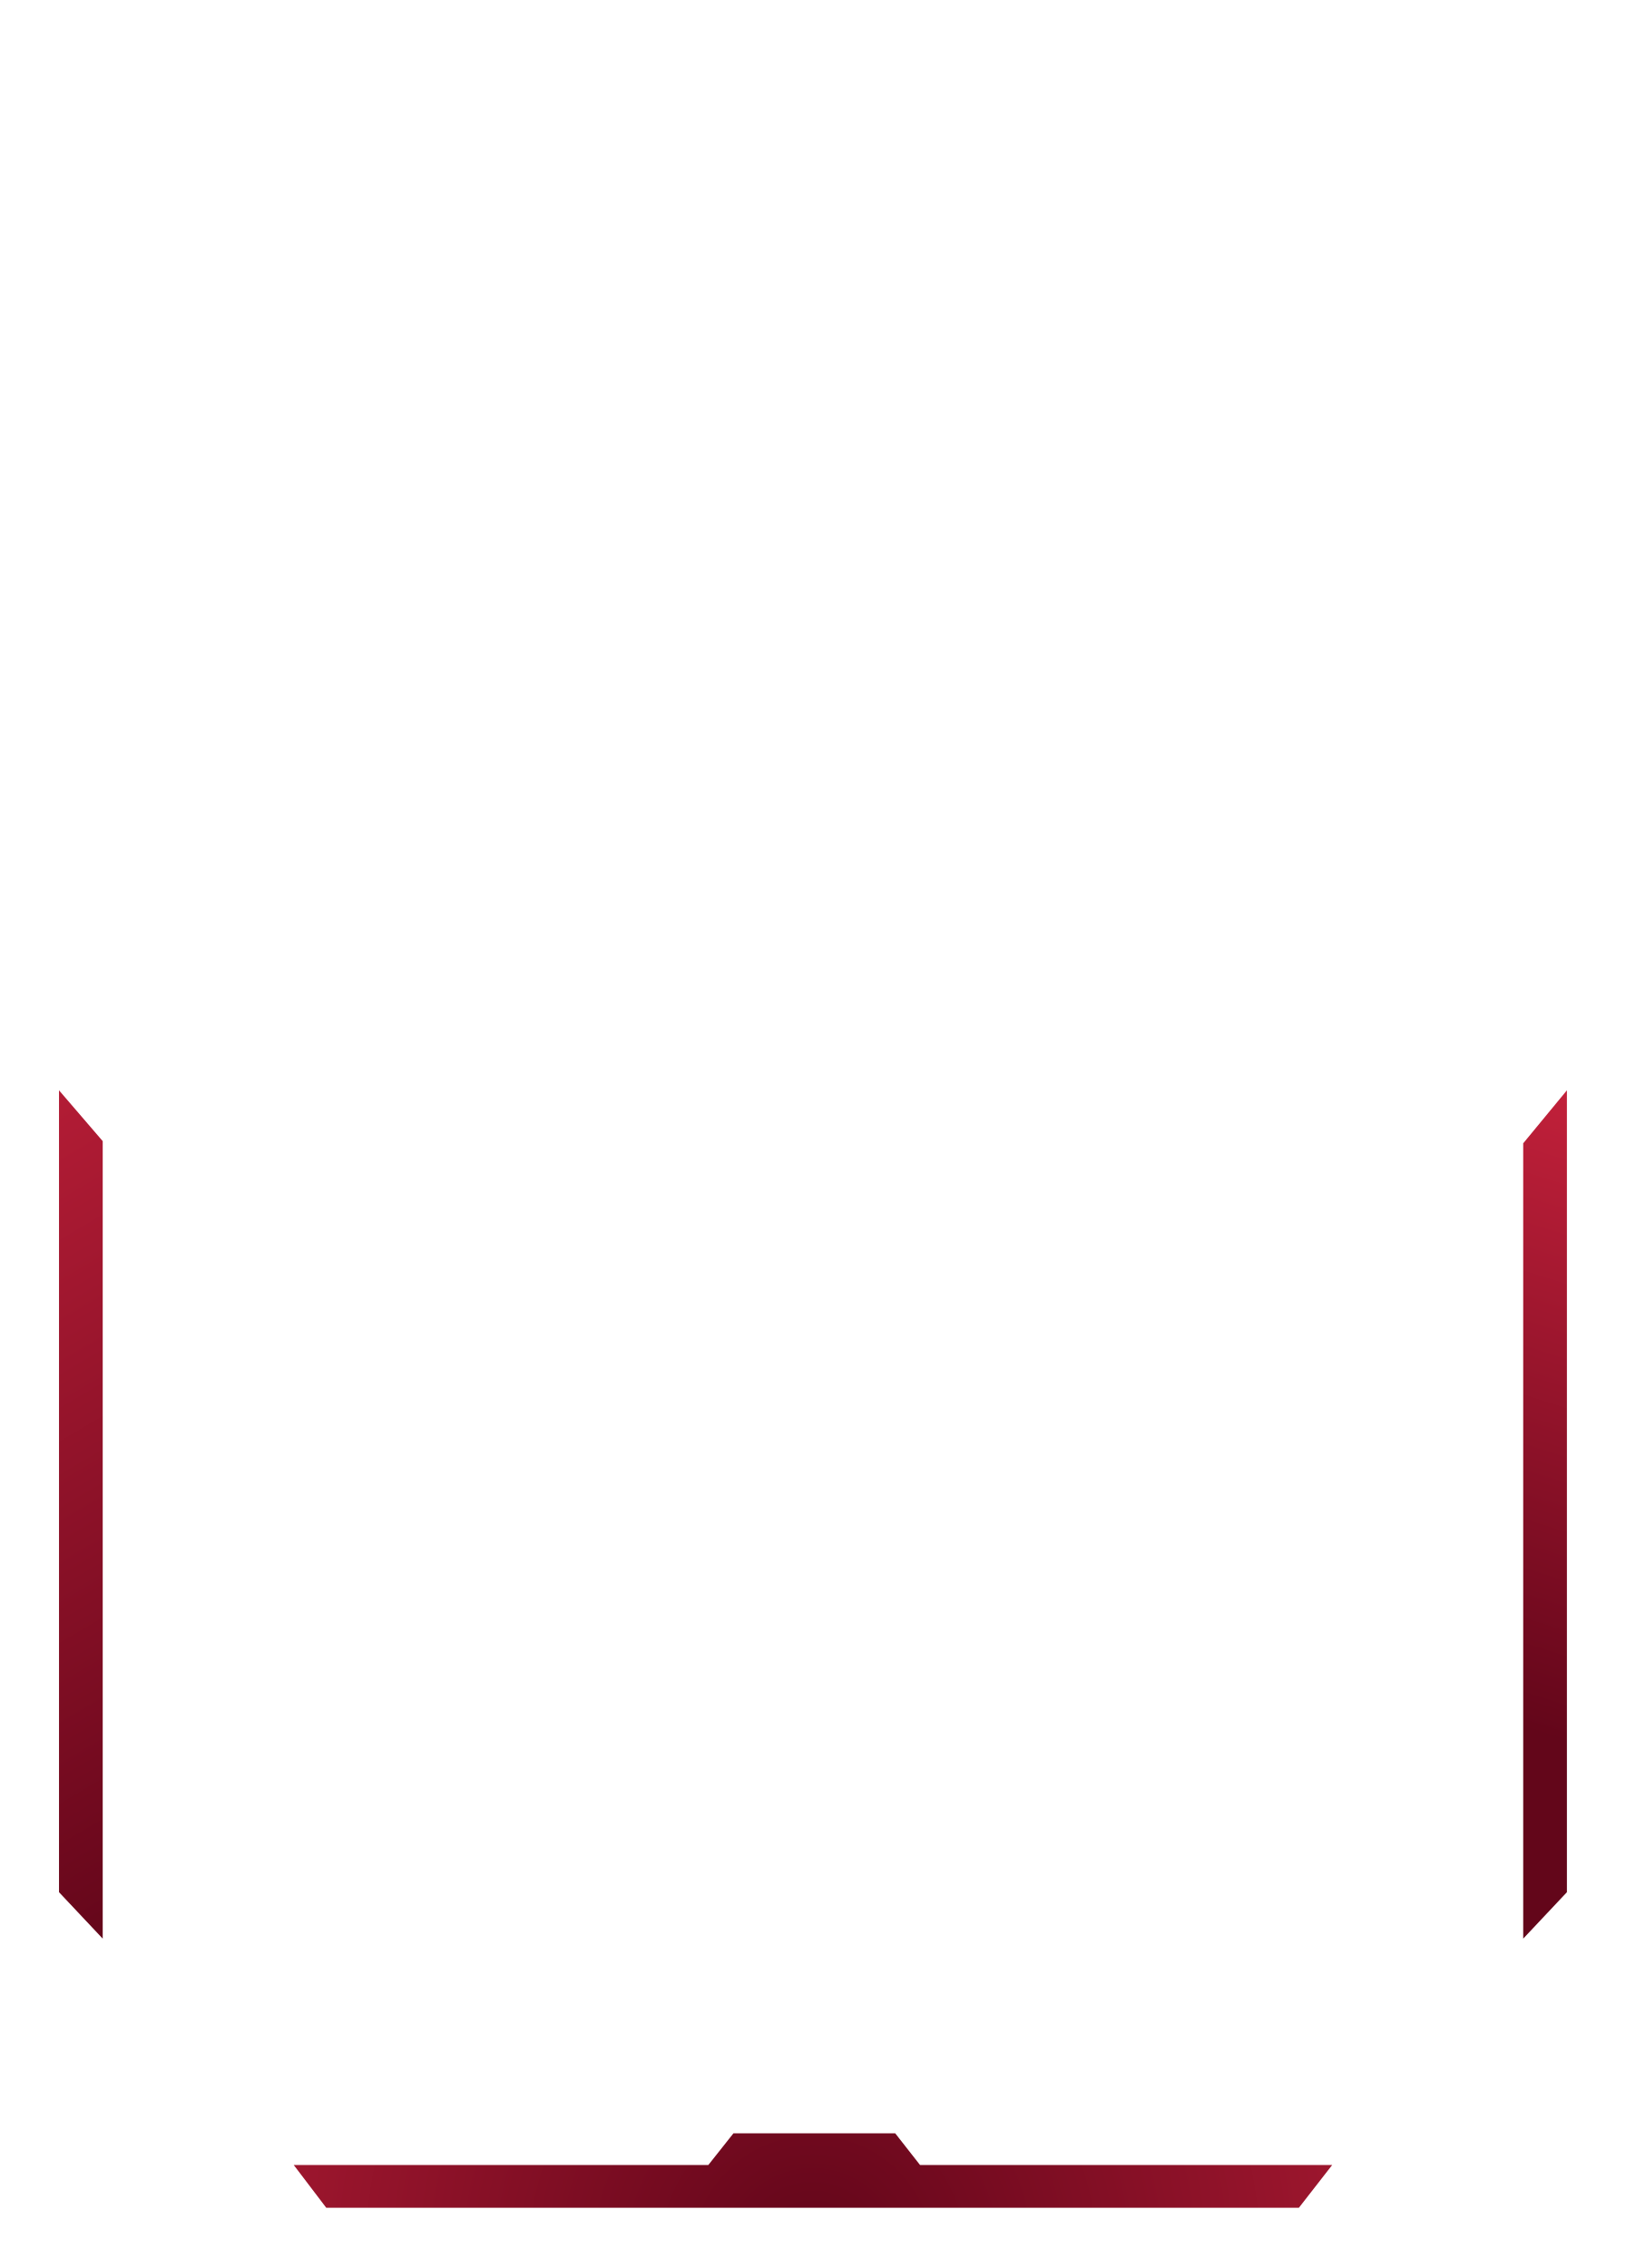
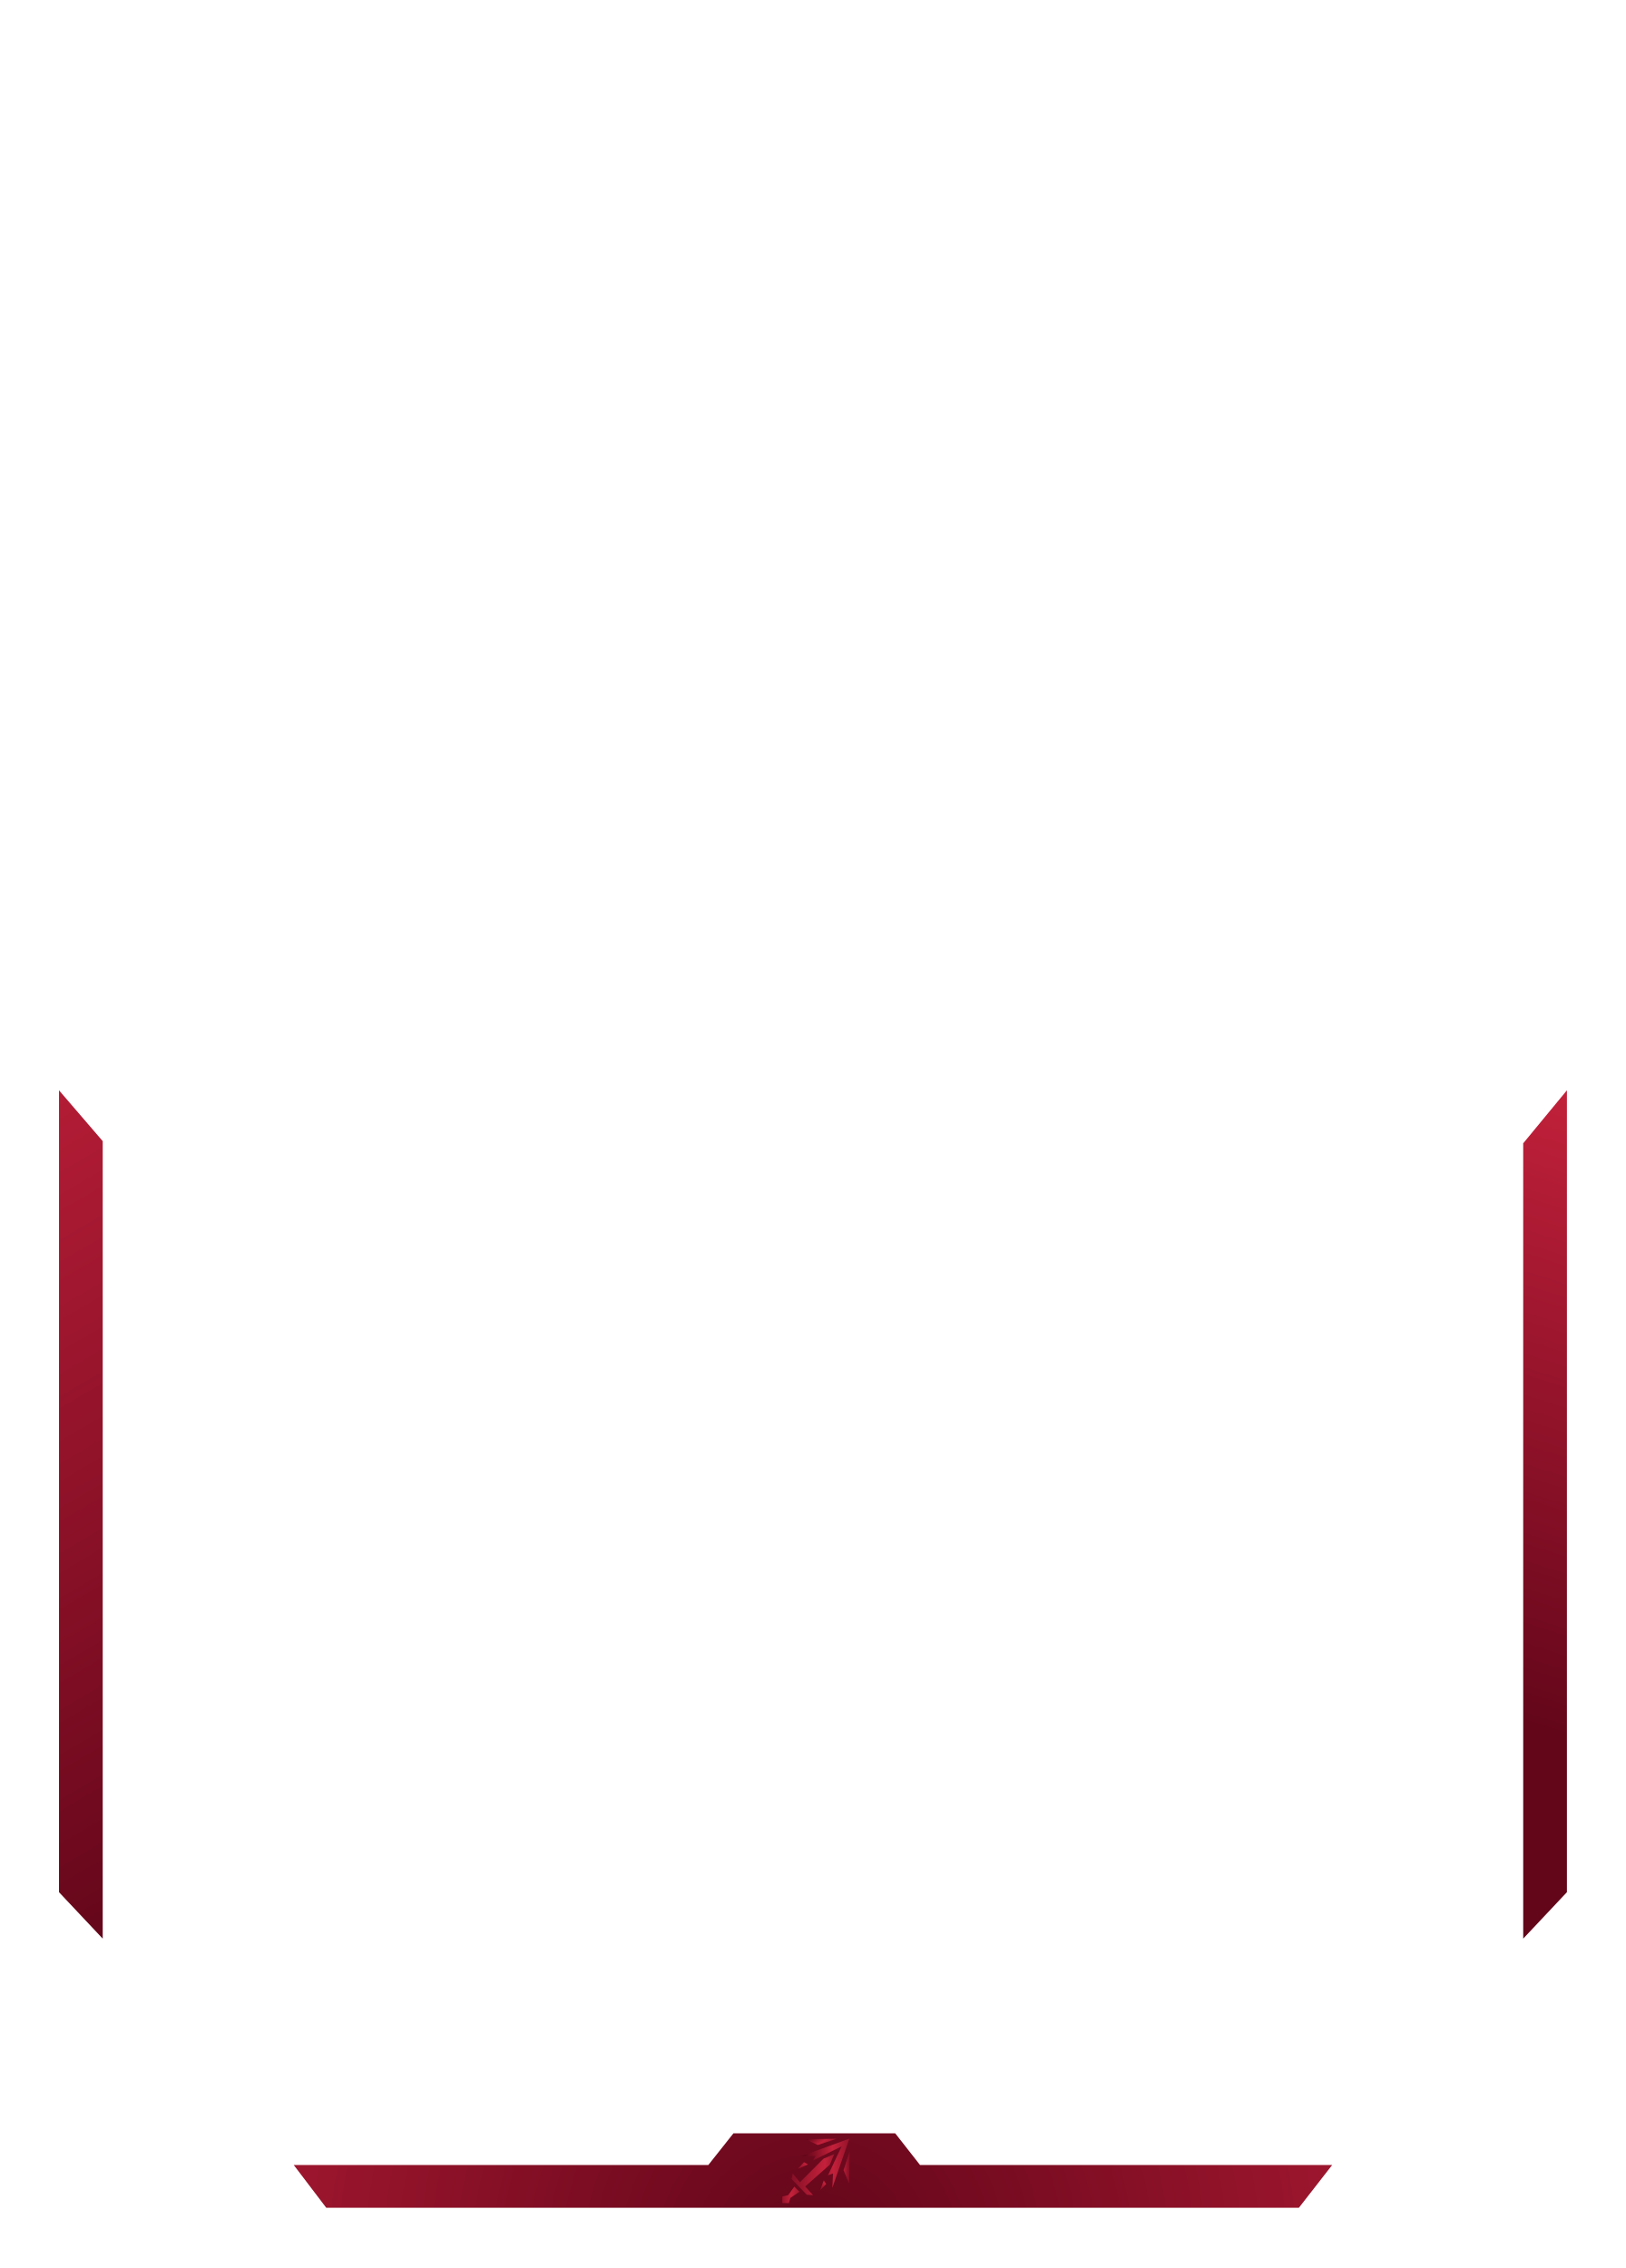
<svg xmlns="http://www.w3.org/2000/svg" viewBox="0 0 744 1038" width="744" height="1038">
  <defs>
-     <linearGradient id="9713556055194172508" x1="691.259" y1="813.99" x2="779.923" y2="535.946" gradientTransform="matrix(0.05,0,0,0.002575594,-36.65,-1.377943)">
+     <linearGradient id="10885654644822403939" x1="691.259" y1="813.99" x2="779.923" y2="535.946" gradientTransform="matrix(0.05,0,0,0.002575594,-36.65,-1.377943)">
      <stop stop-color="#63061a" />
      <stop offset="1" stop-color="#c4213b" />
    </linearGradient>
-     <linearGradient id="6304129400900970193" x1="161.134" y1="886.842" x2="-56.244" y2="517.223" gradientTransform="matrix(0.05,0,0,0.002575594,-3.15,-1.377943)">
+     <linearGradient id="5419625467696823979" x1="161.134" y1="886.842" x2="-56.244" y2="517.223" gradientTransform="matrix(0.05,0,0,0.002575594,-3.15,-1.377943)">
      <stop stop-color="#63061a" />
      <stop offset="1" stop-color="#c4213b" />
    </linearGradient>
-     <radialGradient id="7241090381773913697" cx="407.901" cy="1068.761" r="406.251" gradientTransform="matrix(0.002104452,0,0,0.02934247,-0.3586197,-29.70501)">
+     <radialGradient id="9685520001346449153" cx="407.901" cy="1068.761" r="406.251" gradientTransform="matrix(0.002104452,0,0,0.02934247,-0.3586197,-29.70501)">
      <stop offset="0.008" stop-color="#63061a" />
      <stop offset="1" stop-color="#c4213b" />
    </radialGradient>
+     <linearGradient id="2495897069628680590" x1="321.821" y1="542.947" x2="-178.671" y2="532.135" gradientTransform="matrix(0.003506046,0,0,0.003646795,0.1927777,-1.627646)">
+       <stop stop-color="#63061a" />
+       <stop offset="0.309" stop-color="#c4213b" />
+       <stop offset="1" stop-color="#63061a" />
+     </linearGradient>
+     <linearGradient id="17237673703738136088" x1="87.715" y1="605.49" x2="-193.584" y2="612.481" gradientTransform="matrix(0.008712413,0,0,0.009072589,1.023783,-6.024547)">
+       <stop stop-color="#63061a" />
+       <stop offset="0.522" stop-color="#c4213b" />
+       <stop offset="1" stop-color="#63061a" />
+     </linearGradient>
+     <linearGradient id="16824248276151939332" x1="36.005" y1="509.105" x2="446.135" y2="499.018" gradientTransform="matrix(0.003050713,0,0,0.003028912,-0.01158364,-1.038002)">
+       <stop stop-color="#63061a" />
+       <stop offset="0.453" stop-color="#c4213b" />
+       <stop offset="1" stop-color="#63061a" />
+     </linearGradient>
+     <linearGradient id="14538975104376513340" x1="87.866" y1="320.447" x2="169.295" y2="447.114" gradientTransform="matrix(0.004758471,0,0,0.02407505,-0.1750357,-8.277567)">
+       <stop stop-color="#63061a" />
+       <stop offset="0.476" stop-color="#c4213b" />
+       <stop offset="1" stop-color="#63061a" />
+     </linearGradient>
+     <linearGradient id="4876018679423987249" x1="356.026" y1="541.789" x2="281.589" y2="541.789" gradientTransform="matrix(0.02418717,0,0,0.00466306,-7.071561,-1.993904)">
+       <stop stop-color="#63061a" />
+       <stop offset="1" stop-color="#c4213b" />
+       <stop offset="1" stop-color="#63061a" />
+     </linearGradient>
+     <linearGradient id="3173564983168929937" x1="192.347" y1="596.594" x2="116.265" y2="696.94" gradientTransform="matrix(0.02417582,0,0,0.01468065,-3.268142,-9.122859)">
+       <stop stop-color="#63061a" />
+       <stop offset="0.406" stop-color="#c4213b" />
+       <stop offset="1" stop-color="#63061a" />
+     </linearGradient>
+     <linearGradient id="5291430336678605614" x1="-62.632" y1="559.581" x2="79.663" y2="488.434" gradientTransform="matrix(0.01459932,0,0,0.02226538,0.1993087,-11.13936)">
+       <stop stop-color="#63061a" />
+       <stop offset="0.744" stop-color="#c4213b" />
+       <stop offset="1" stop-color="#63061a" />
+     </linearGradient>
  </defs>
  <g>
    <g>
      <g>
-         <g transform="matrix(1,0,0,1,-36,-36)">
-           <path d="M753,535 L753,902 C753,902 733,923.26 733,923.26 C733,923.26 733,559.26 733,559.26 L753,535 Z" fill="url('#9713556055194172508')" />
-         </g>
-         <g transform="matrix(1,0,0,1,-36,-36)">
-           <path d="M63,535 C63,535 63,902 63,902 C63,902 83,923.26 83,923.26 C83,923.26 83,558.265 83,558.265 L63,535 Z" fill="url('#6304129400900970193')" />
-         </g>
-         <g transform="matrix(1,0,0,1,-36,-36)">
-           <path d="M360.124,1026.857 C360.124,1026.857 170.41,1026.857 170.41,1026.857 C170.41,1026.857 185.29,1046.436 185.29,1046.436 C185.29,1046.436 630.35,1046.436 630.35,1046.436 C630.35,1046.436 645.593,1026.857 645.593,1026.857 C645.593,1026.857 456.996,1026.857 456.996,1026.857 C456.996,1026.857 445.64,1012.356 445.64,1012.356 C445.64,1012.356 371.619,1012.356 371.619,1012.356 C371.619,1012.356 360.124,1026.857 360.124,1026.857 Z" fill="url('#7241090381773913697')" />
+         <g>
+           <g transform="matrix(1,0,0,1,-36,-36)">
+             <path d="M753,535 L753,902 C753,902 733,923.26 733,923.26 C733,923.26 733,559.26 733,559.26 L753,535 Z" fill="url('#10885654644822403939')" />
+           </g>
+           <g transform="matrix(1,0,0,1,-36,-36)">
+             <path d="M63,535 C63,535 63,902 63,902 C63,902 83,923.26 83,923.26 C83,923.26 83,558.265 83,558.265 L63,535 Z" fill="url('#5419625467696823979')" />
+           </g>
+           <g transform="matrix(1,0,0,1,-36,-36)">
+             <path d="M360.124,1026.857 C360.124,1026.857 170.41,1026.857 170.41,1026.857 C170.41,1026.857 185.29,1046.436 185.29,1046.436 C185.29,1046.436 630.35,1046.436 630.35,1046.436 C630.35,1046.436 645.593,1026.857 645.593,1026.857 C645.593,1026.857 456.996,1026.857 456.996,1026.857 C456.996,1026.857 445.64,1012.356 445.64,1012.356 C445.64,1012.356 371.619,1012.356 371.619,1012.356 C371.619,1012.356 360.124,1026.857 360.124,1026.857 Z" fill="url('#9685520001346449153')" />
+           </g>
+           <g transform="matrix(1,0,0,1,-36,-36)">
+             <g transform="matrix(0.06841108,0,0,0.06841108,401.989,991.342)">
+               <g>
+                 <g>
+                   <g>
+                     <g>
+                       <g>
+                         <path d="M0.853,634.524 C0.853,634.524 158.066,477.167 158.066,477.167 C158.066,477.167 230.237,446.322 230.237,446.322 C230.237,446.322 200.788,516.984 200.788,516.984 C200.788,516.984 35.853,662.851 35.853,662.851 C35.853,662.851 88.587,720.536 88.587,720.536 C88.587,720.536 46.892,718.77 46.892,718.77 C46.892,718.77 -54.984,613.184 -54.984,613.184 C-54.984,613.184 -47.734,576.578 -47.734,576.578 C-47.734,576.578 0.853,634.524 0.853,634.524 C0.853,634.524 0.853,634.524 0.853,634.524 Z" fill="url('#2495897069628680590')" />
+                       </g>
+                     </g>
+                   </g>
+                   <g>
+                     <g>
+                       <g>
+                         <path d="M-36.919,664.038 C-36.919,664.038 -77.842,720.615 -77.842,720.615 C-77.842,720.615 -116.787,729.703 -116.787,729.703 C-116.787,729.703 -118.207,773.3 -117.062,773.414 C-115.917,773.528 -72.944,774.26 -72.944,774.26 C-72.944,774.26 -63.156,739.681 -63.156,739.681 C-63.156,739.681 -2.73,698.023 -2.73,698.023 C-2.73,698.023 -36.919,664.038 -36.919,664.038 C-36.919,664.038 -36.919,664.038 -36.919,664.038 Z" fill="url('#17237673703738136088')" />
+                       </g>
+                     </g>
+                   </g>
+                 </g>
+                 <g>
+                   <g>
+                     <path d="M279.706,394.624 C279.706,394.624 188.039,588.131 188.039,588.131 C188.039,588.131 222.174,575.793 222.174,575.793 C222.174,575.793 217.239,672.849 217.239,672.849 C217.239,672.849 331.589,342.698 331.589,342.698 C331.589,342.698 3.797,461.875 3.797,461.875 C3.797,461.875 104.555,458.174 104.555,458.174 C104.555,458.174 88.061,488.802 88.061,488.802 C88.061,488.802 279.706,394.624 279.706,394.624 C279.706,394.624 279.706,394.624 279.706,394.624 Z" fill="url('#16824248276151939332')" />
+                   </g>
+                 </g>
+                 <g>
+                   <g>
+                     <g>
+                       <path d="M120.269,385.36 C120.269,385.36 246.936,343.823 246.936,343.823 C246.936,343.823 36.784,346.702 36.784,346.702 C36.784,346.702 120.269,385.36 120.269,385.36 C120.269,385.36 120.269,385.36 120.269,385.36 Z" fill="url('#14538975104376513340')" />
+                     </g>
+                   </g>
+                 </g>
+                 <g>
+                   <g>
+                     <g>
+                       <path d="M329.651,642.047 C329.651,642.047 333.713,427.596 333.713,427.596 C333.713,427.596 292.368,553.956 292.368,553.956 C292.368,553.956 329.651,642.047 329.651,642.047 C329.651,642.047 329.651,642.047 329.651,642.047 Z" fill="url('#4876018679423987249')" />
+                     </g>
+                   </g>
+                 </g>
+                 <g>
+                   <g>
+                     <g>
+                       <path d="M176.546,646.204 C176.546,646.204 160.312,621.421 160.312,621.421 C160.312,621.421 135.182,689.538 135.182,689.538 C135.182,689.538 176.546,646.204 176.546,646.204 C176.546,646.204 176.546,646.204 176.546,646.204 Z" fill="url('#3173564983168929937')" />
+                     </g>
+                   </g>
+                 </g>
+                 <g>
+                   <g>
+                     <g>
+                       <path d="M54.844,515.213 C54.844,515.213 27.793,500.299 27.793,500.299 C27.793,500.299 -13.652,545.212 -13.652,545.212 C-13.652,545.212 54.844,515.213 54.844,515.213 C54.844,515.213 54.844,515.213 54.844,515.213 Z" fill="url('#5291430336678605614')" />
+                     </g>
+                   </g>
+                 </g>
+               </g>
+             </g>
+           </g>
        </g>
      </g>
    </g>
  </g>
</svg>
